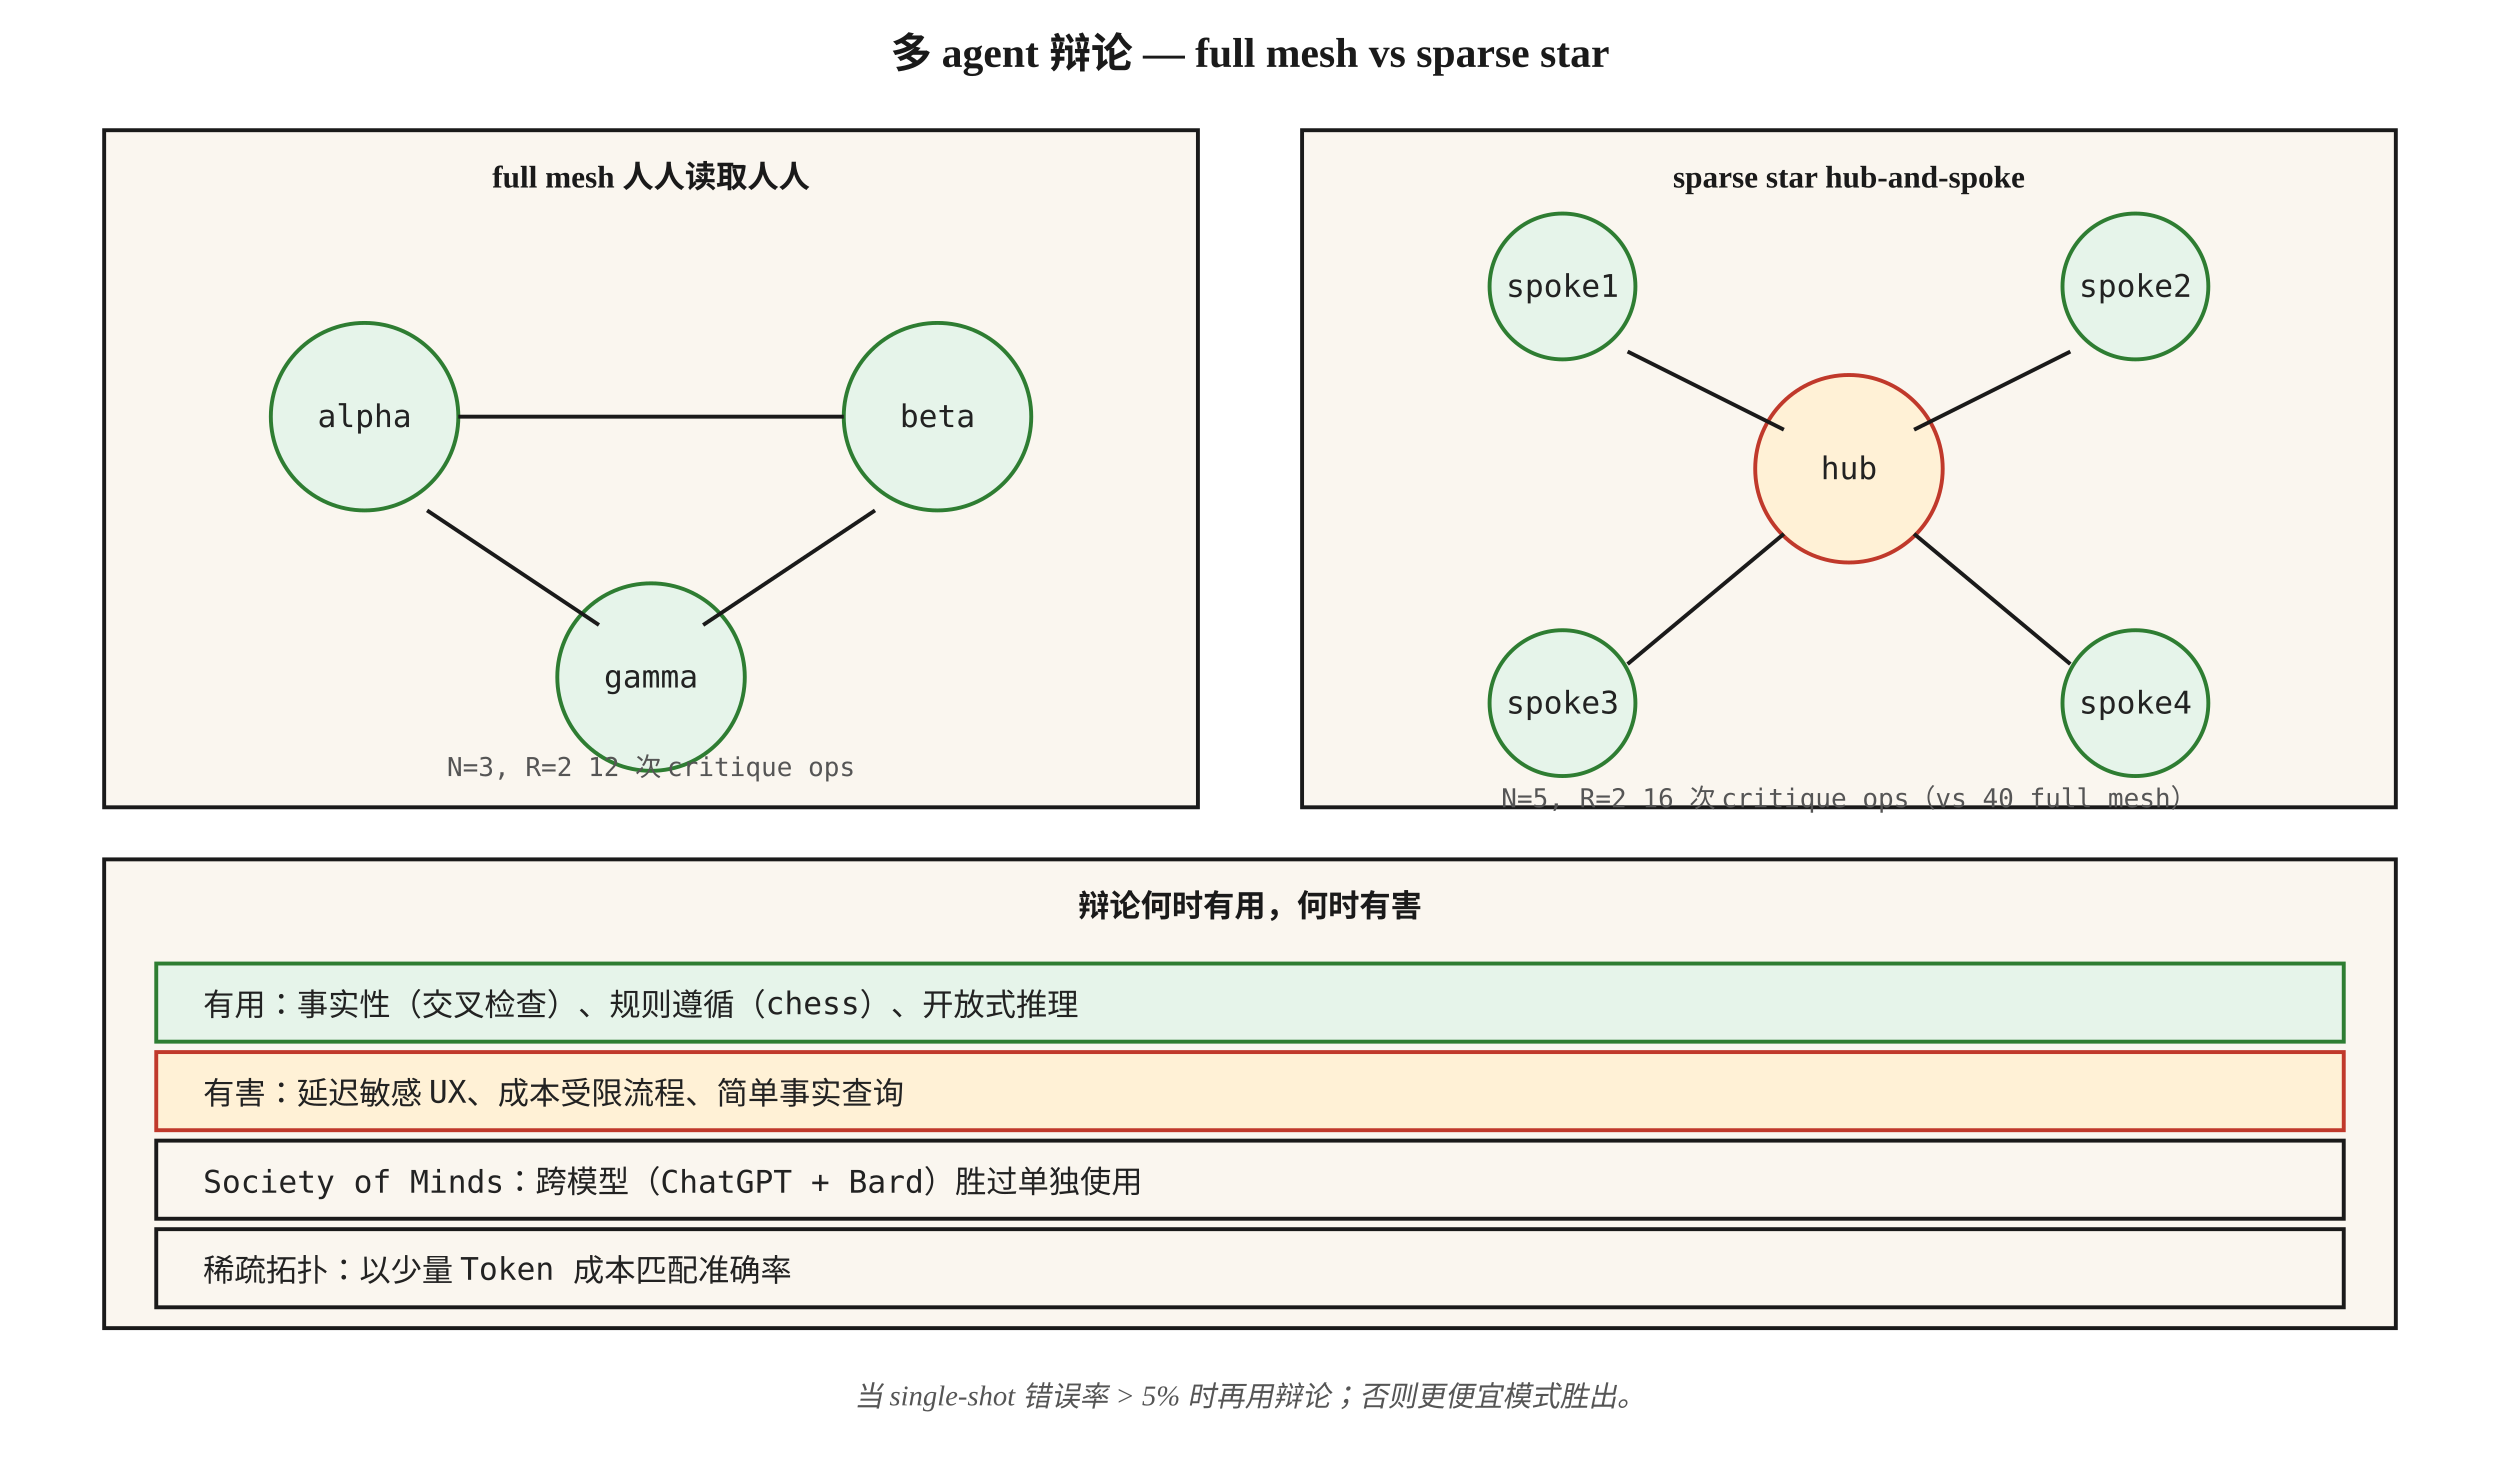
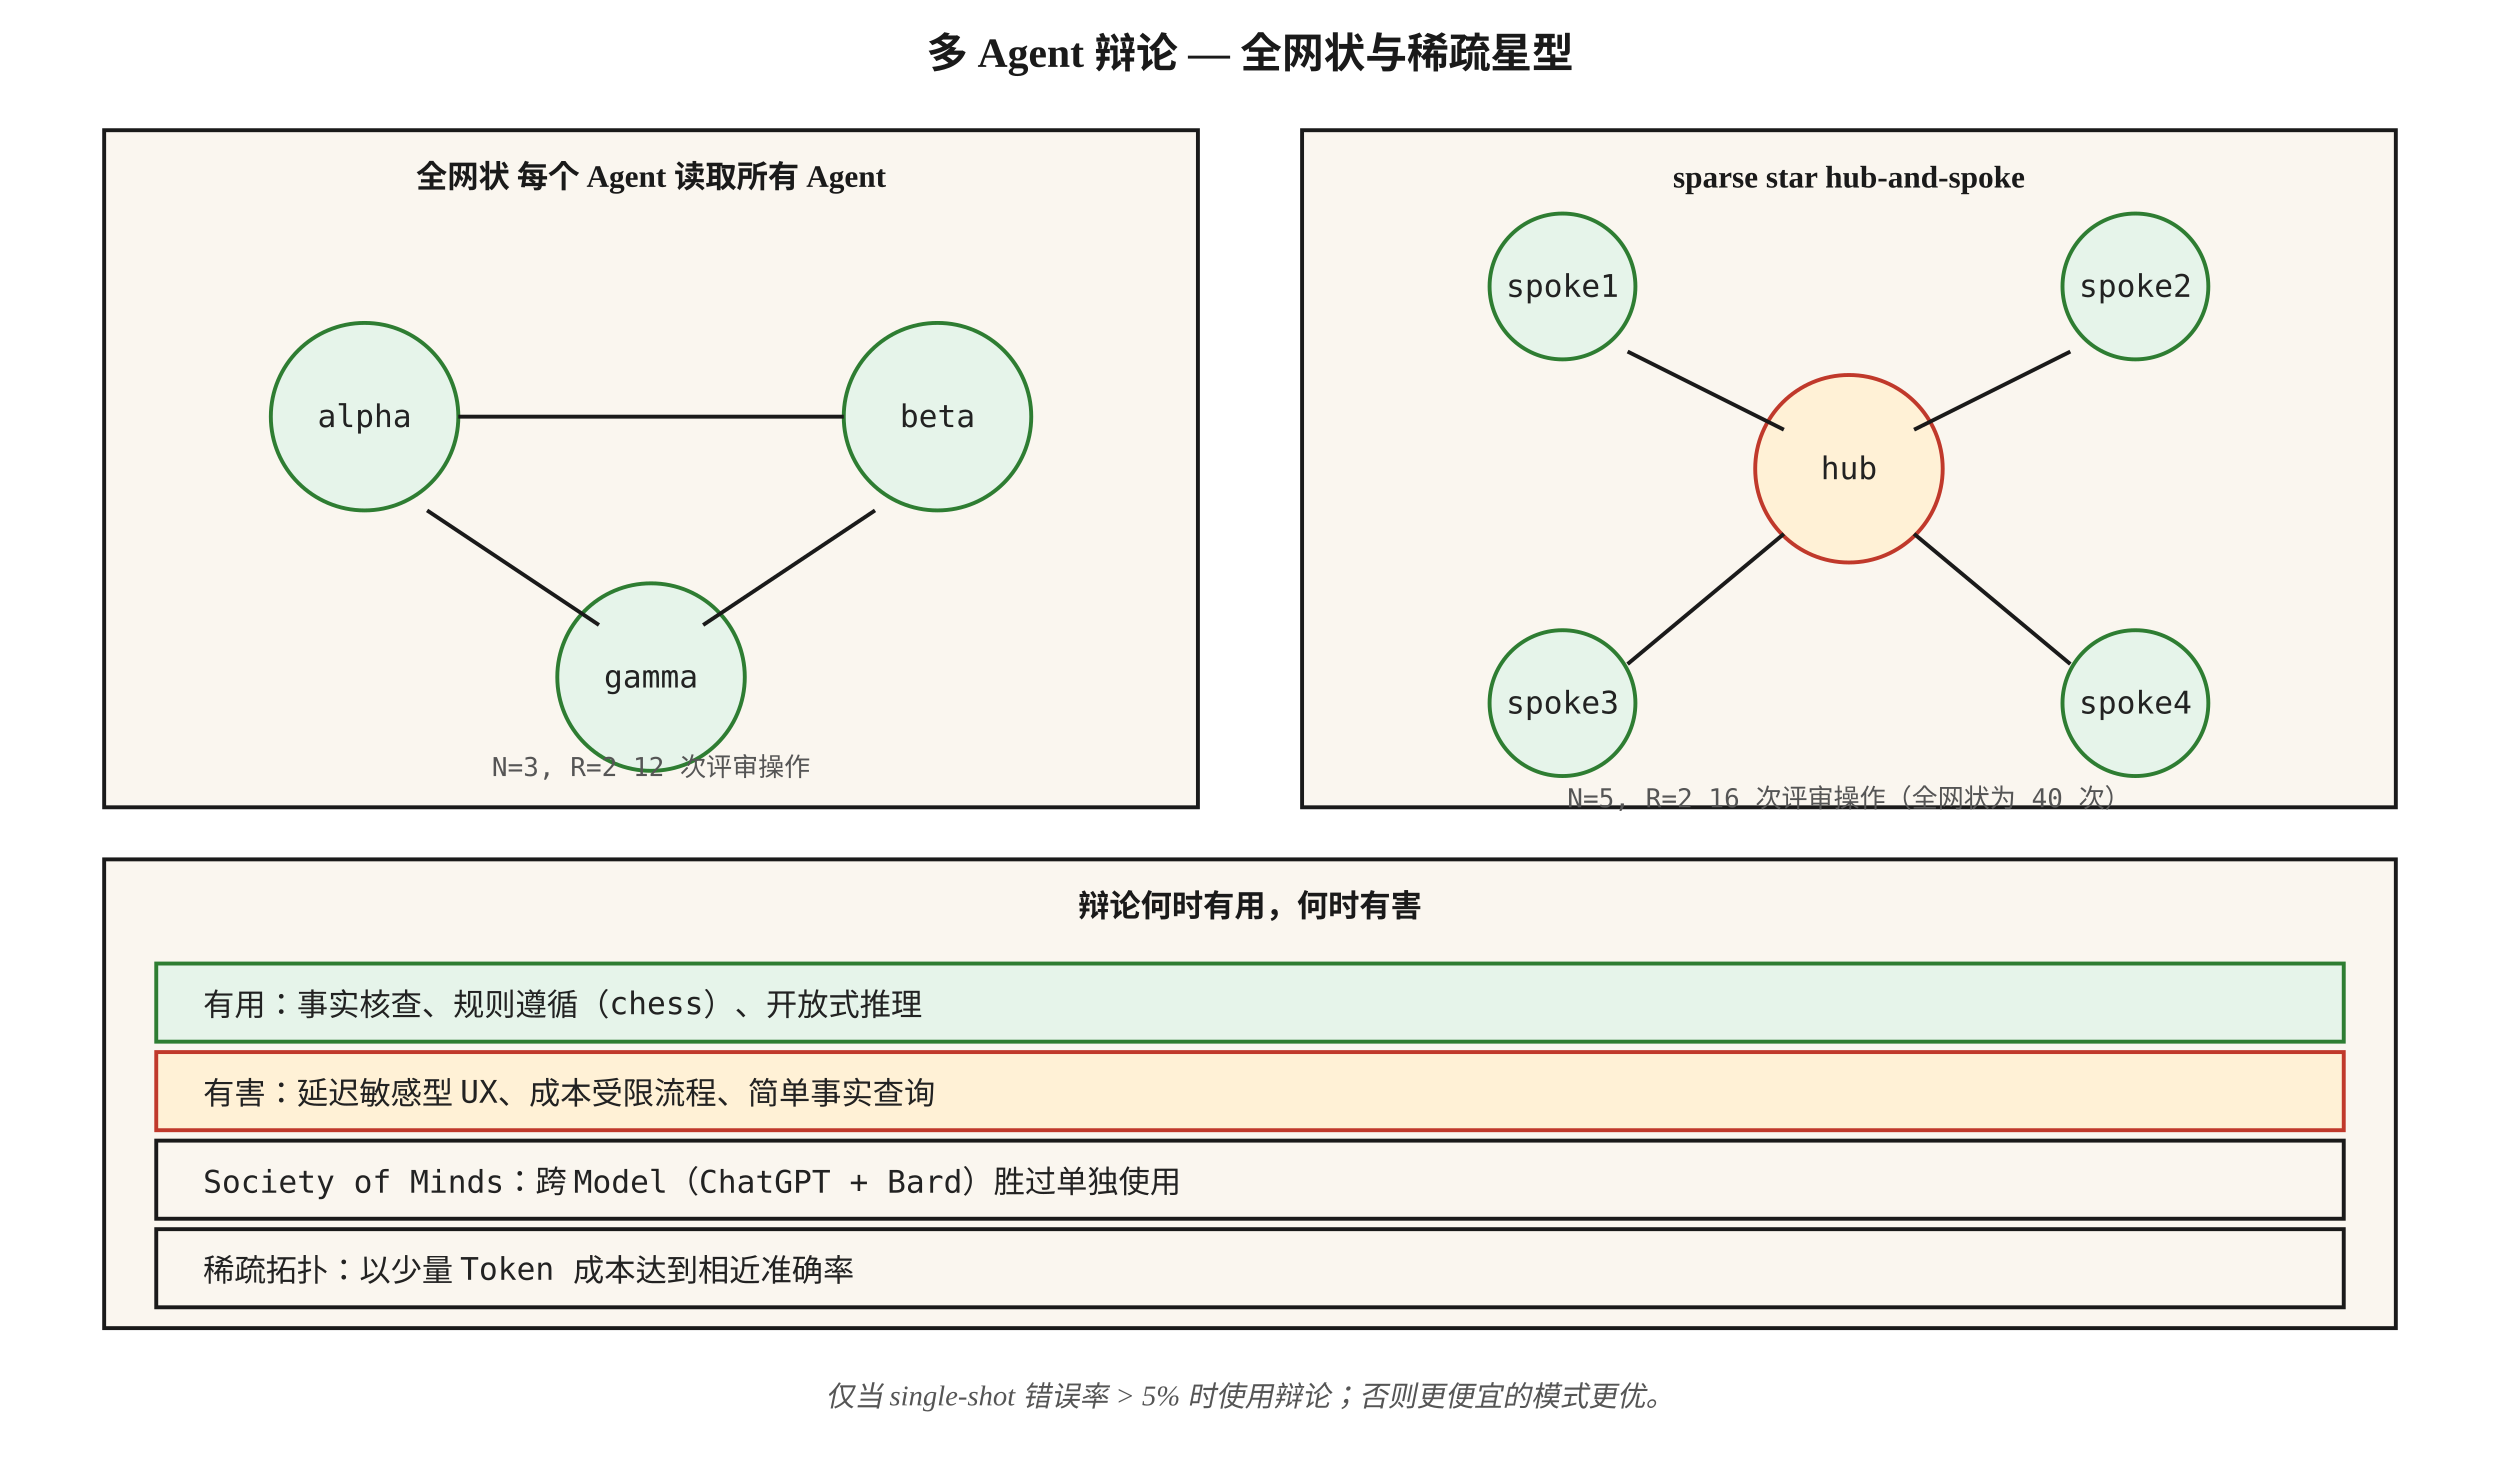
<svg xmlns="http://www.w3.org/2000/svg" viewBox="0 0 960 560" font-family="Georgia, 'Times New Roman', serif">
  <defs>
    <marker id="arrow" viewBox="0 0 10 10" refX="9" refY="5" markerWidth="6" markerHeight="6" orient="auto">
      <path d="M0,0 L10,5 L0,10 z" fill="#1a1a1a" />
    </marker>
    <style>
      .box { fill: #faf6ef; stroke: #1a1a1a; stroke-width: 1.5; }
      .agent { fill: #e6f4ea; stroke: #2e7d32; stroke-width: 1.5; }
      .hub { fill: #fff1d6; stroke: #c0392b; stroke-width: 1.5; }
      .caption { font-size: 11px; fill: #555; font-style: italic; }
      .title { font-size: 16px; font-weight: 700; fill: #1a1a1a; }
      .head { font-size: 12px; font-weight: 700; fill: #1a1a1a; }
      .step { font-size: 12px; font-family: 'Menlo', monospace; fill: #222; }
      .small { font-size: 10px; font-family: 'Menlo', monospace; fill: #555; }
    </style>
  </defs>
-   <text x="480" y="26" text-anchor="middle" class="title">多 agent 辩论 — full mesh vs sparse star</text>
+   <text x="480" y="26" text-anchor="middle" class="title">多 Agent 辩论 — 全网状与稀疏星型</text>
  <rect x="40" y="50" width="420" height="260" class="box" />
-   <text x="250" y="72" text-anchor="middle" class="head">full mesh  人人读取人人</text>
+   <text x="250" y="72" text-anchor="middle" class="head">全网状  每个 Agent 读取所有 Agent</text>
  <circle cx="140" cy="160" r="36" fill="#e6f4ea" stroke="#2e7d32" stroke-width="1.5" />
  <text x="140" y="164" text-anchor="middle" class="step">alpha</text>
  <circle cx="360" cy="160" r="36" fill="#e6f4ea" stroke="#2e7d32" stroke-width="1.5" />
  <text x="360" y="164" text-anchor="middle" class="step">beta</text>
  <circle cx="250" cy="260" r="36" fill="#e6f4ea" stroke="#2e7d32" stroke-width="1.5" />
  <text x="250" y="264" text-anchor="middle" class="step">gamma</text>
  <line x1="176" y1="160" x2="324" y2="160" stroke="#1a1a1a" stroke-width="1.5" />
  <line x1="164" y1="196" x2="230" y2="240" stroke="#1a1a1a" stroke-width="1.5" />
  <line x1="336" y1="196" x2="270" y2="240" stroke="#1a1a1a" stroke-width="1.5" />
-   <text x="250" y="298" text-anchor="middle" class="small">N=3, R=2  12 次 critique ops</text>
+   <text x="250" y="298" text-anchor="middle" class="small">N=3, R=2  12 次评审操作</text>
  <rect x="500" y="50" width="420" height="260" class="box" />
  <text x="710" y="72" text-anchor="middle" class="head">sparse star  hub-and-spoke</text>
  <circle cx="710" cy="180" r="36" fill="#fff1d6" stroke="#c0392b" stroke-width="1.5" />
  <text x="710" y="184" text-anchor="middle" class="step">hub</text>
  <circle cx="600" cy="110" r="28" fill="#e6f4ea" stroke="#2e7d32" stroke-width="1.5" />
  <text x="600" y="114" text-anchor="middle" class="step">spoke1</text>
  <circle cx="820" cy="110" r="28" fill="#e6f4ea" stroke="#2e7d32" stroke-width="1.5" />
  <text x="820" y="114" text-anchor="middle" class="step">spoke2</text>
  <circle cx="600" cy="270" r="28" fill="#e6f4ea" stroke="#2e7d32" stroke-width="1.5" />
  <text x="600" y="274" text-anchor="middle" class="step">spoke3</text>
  <circle cx="820" cy="270" r="28" fill="#e6f4ea" stroke="#2e7d32" stroke-width="1.5" />
  <text x="820" y="274" text-anchor="middle" class="step">spoke4</text>
  <line x1="625" y1="135" x2="685" y2="165" stroke="#1a1a1a" stroke-width="1.5" />
  <line x1="795" y1="135" x2="735" y2="165" stroke="#1a1a1a" stroke-width="1.5" />
  <line x1="625" y1="255" x2="685" y2="205" stroke="#1a1a1a" stroke-width="1.5" />
  <line x1="795" y1="255" x2="735" y2="205" stroke="#1a1a1a" stroke-width="1.5" />
-   <text x="710" y="310" text-anchor="middle" class="small">N=5, R=2  16 次 critique ops（vs 40 full mesh）</text>
+   <text x="710" y="310" text-anchor="middle" class="small">N=5, R=2  16 次评审操作（全网状为 40 次）</text>
  <rect x="40" y="330" width="880" height="180" class="box" />
  <text x="480" y="352" text-anchor="middle" class="head">辩论何时有用，何时有害</text>
  <rect x="60" y="370" width="840" height="30" class="agent" />
-   <text x="78" y="390" class="step">有用：事实性（交叉检查）、规则遵循（chess）、开放式推理</text>
+   <text x="78" y="390" class="step">有用：事实核查、规则遵循（chess）、开放式推理</text>
  <rect x="60" y="404" width="840" height="30" class="hub" />
-   <text x="78" y="424" class="step">有害：延迟敏感 UX、成本受限流程、简单事实查询</text>
+   <text x="78" y="424" class="step">有害：延迟敏感型 UX、成本受限流程、简单事实查询</text>
  <rect x="60" y="438" width="840" height="30" class="box" />
-   <text x="78" y="458" class="step">Society of Minds：跨模型（ChatGPT + Bard）胜过单独使用</text>
+   <text x="78" y="458" class="step">Society of Minds：跨 Model（ChatGPT + Bard）胜过单独使用</text>
  <rect x="60" y="472" width="840" height="30" class="box" />
-   <text x="78" y="492" class="step">稀疏拓扑：以少量 Token 成本匹配准确率</text>
-   <text x="480" y="540" text-anchor="middle" class="caption">当 single-shot 错误率 &gt; 5% 时再用辩论；否则更便宜模式胜出。</text>
+   <text x="78" y="492" class="step">稀疏拓扑：以少量 Token 成本达到相近准确率</text>
+   <text x="480" y="540" text-anchor="middle" class="caption">仅当 single-shot 错误率 &gt; 5% 时使用辩论；否则更便宜的模式更优。</text>
</svg>
